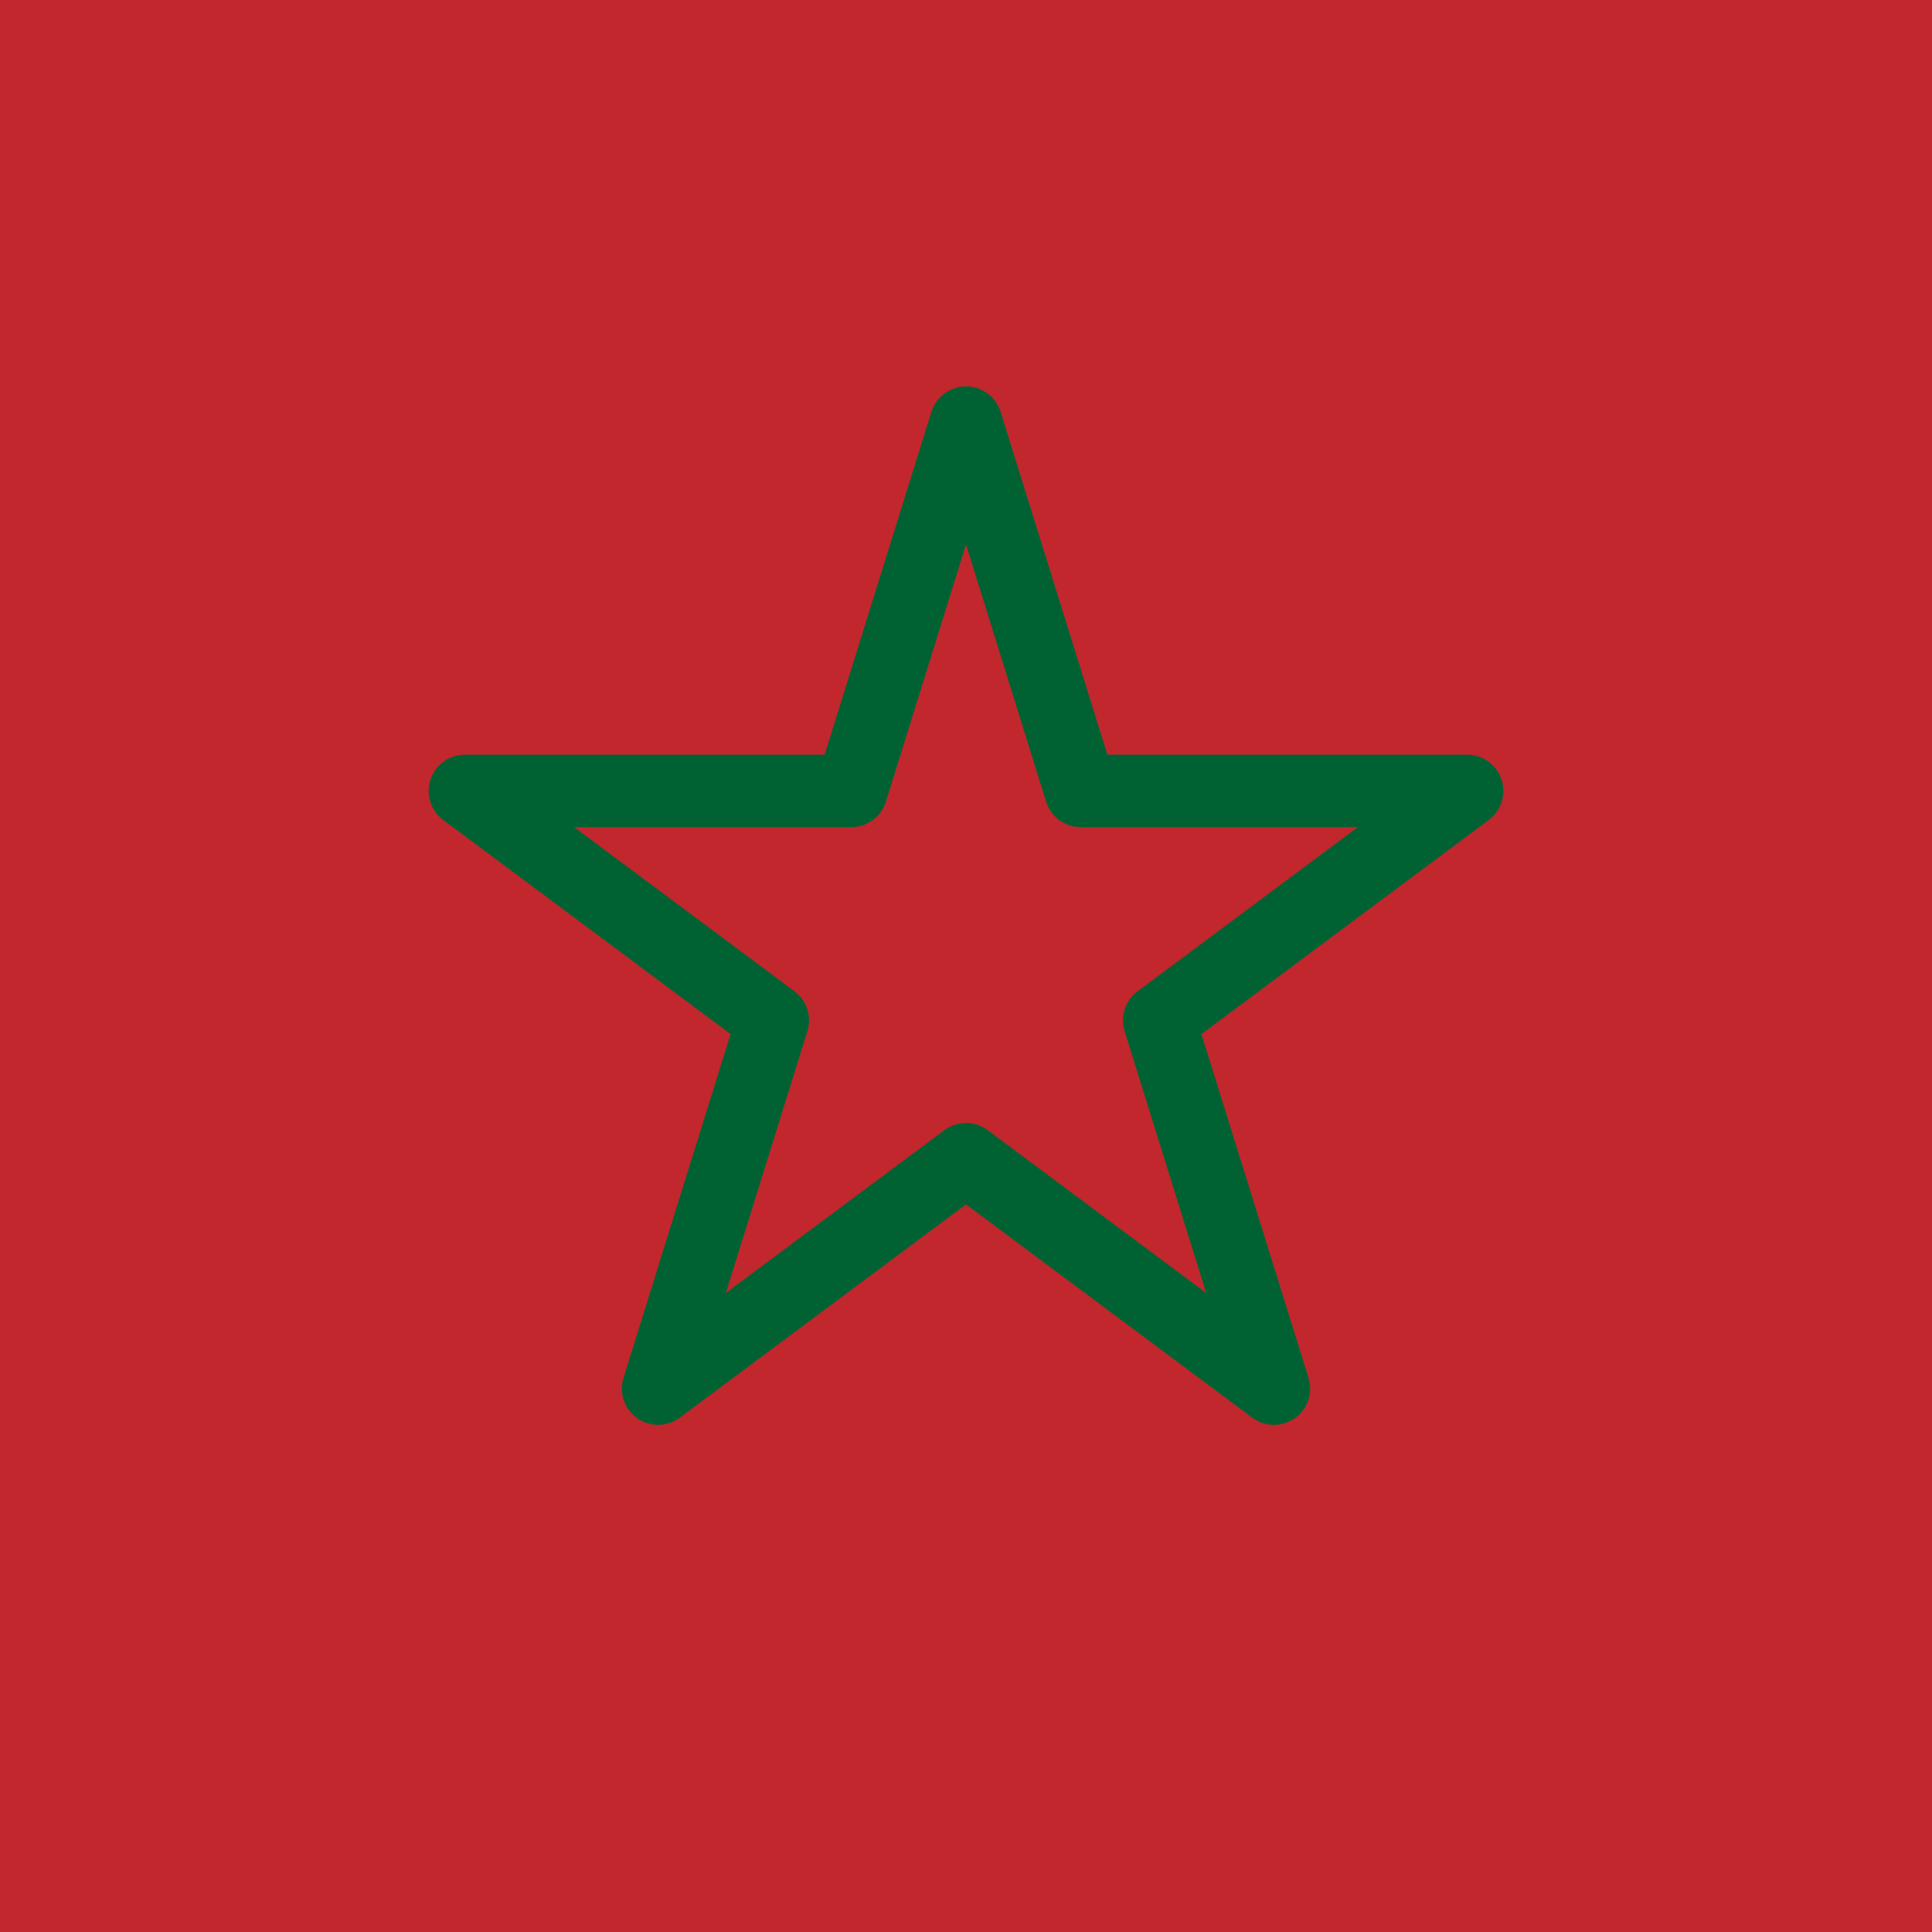
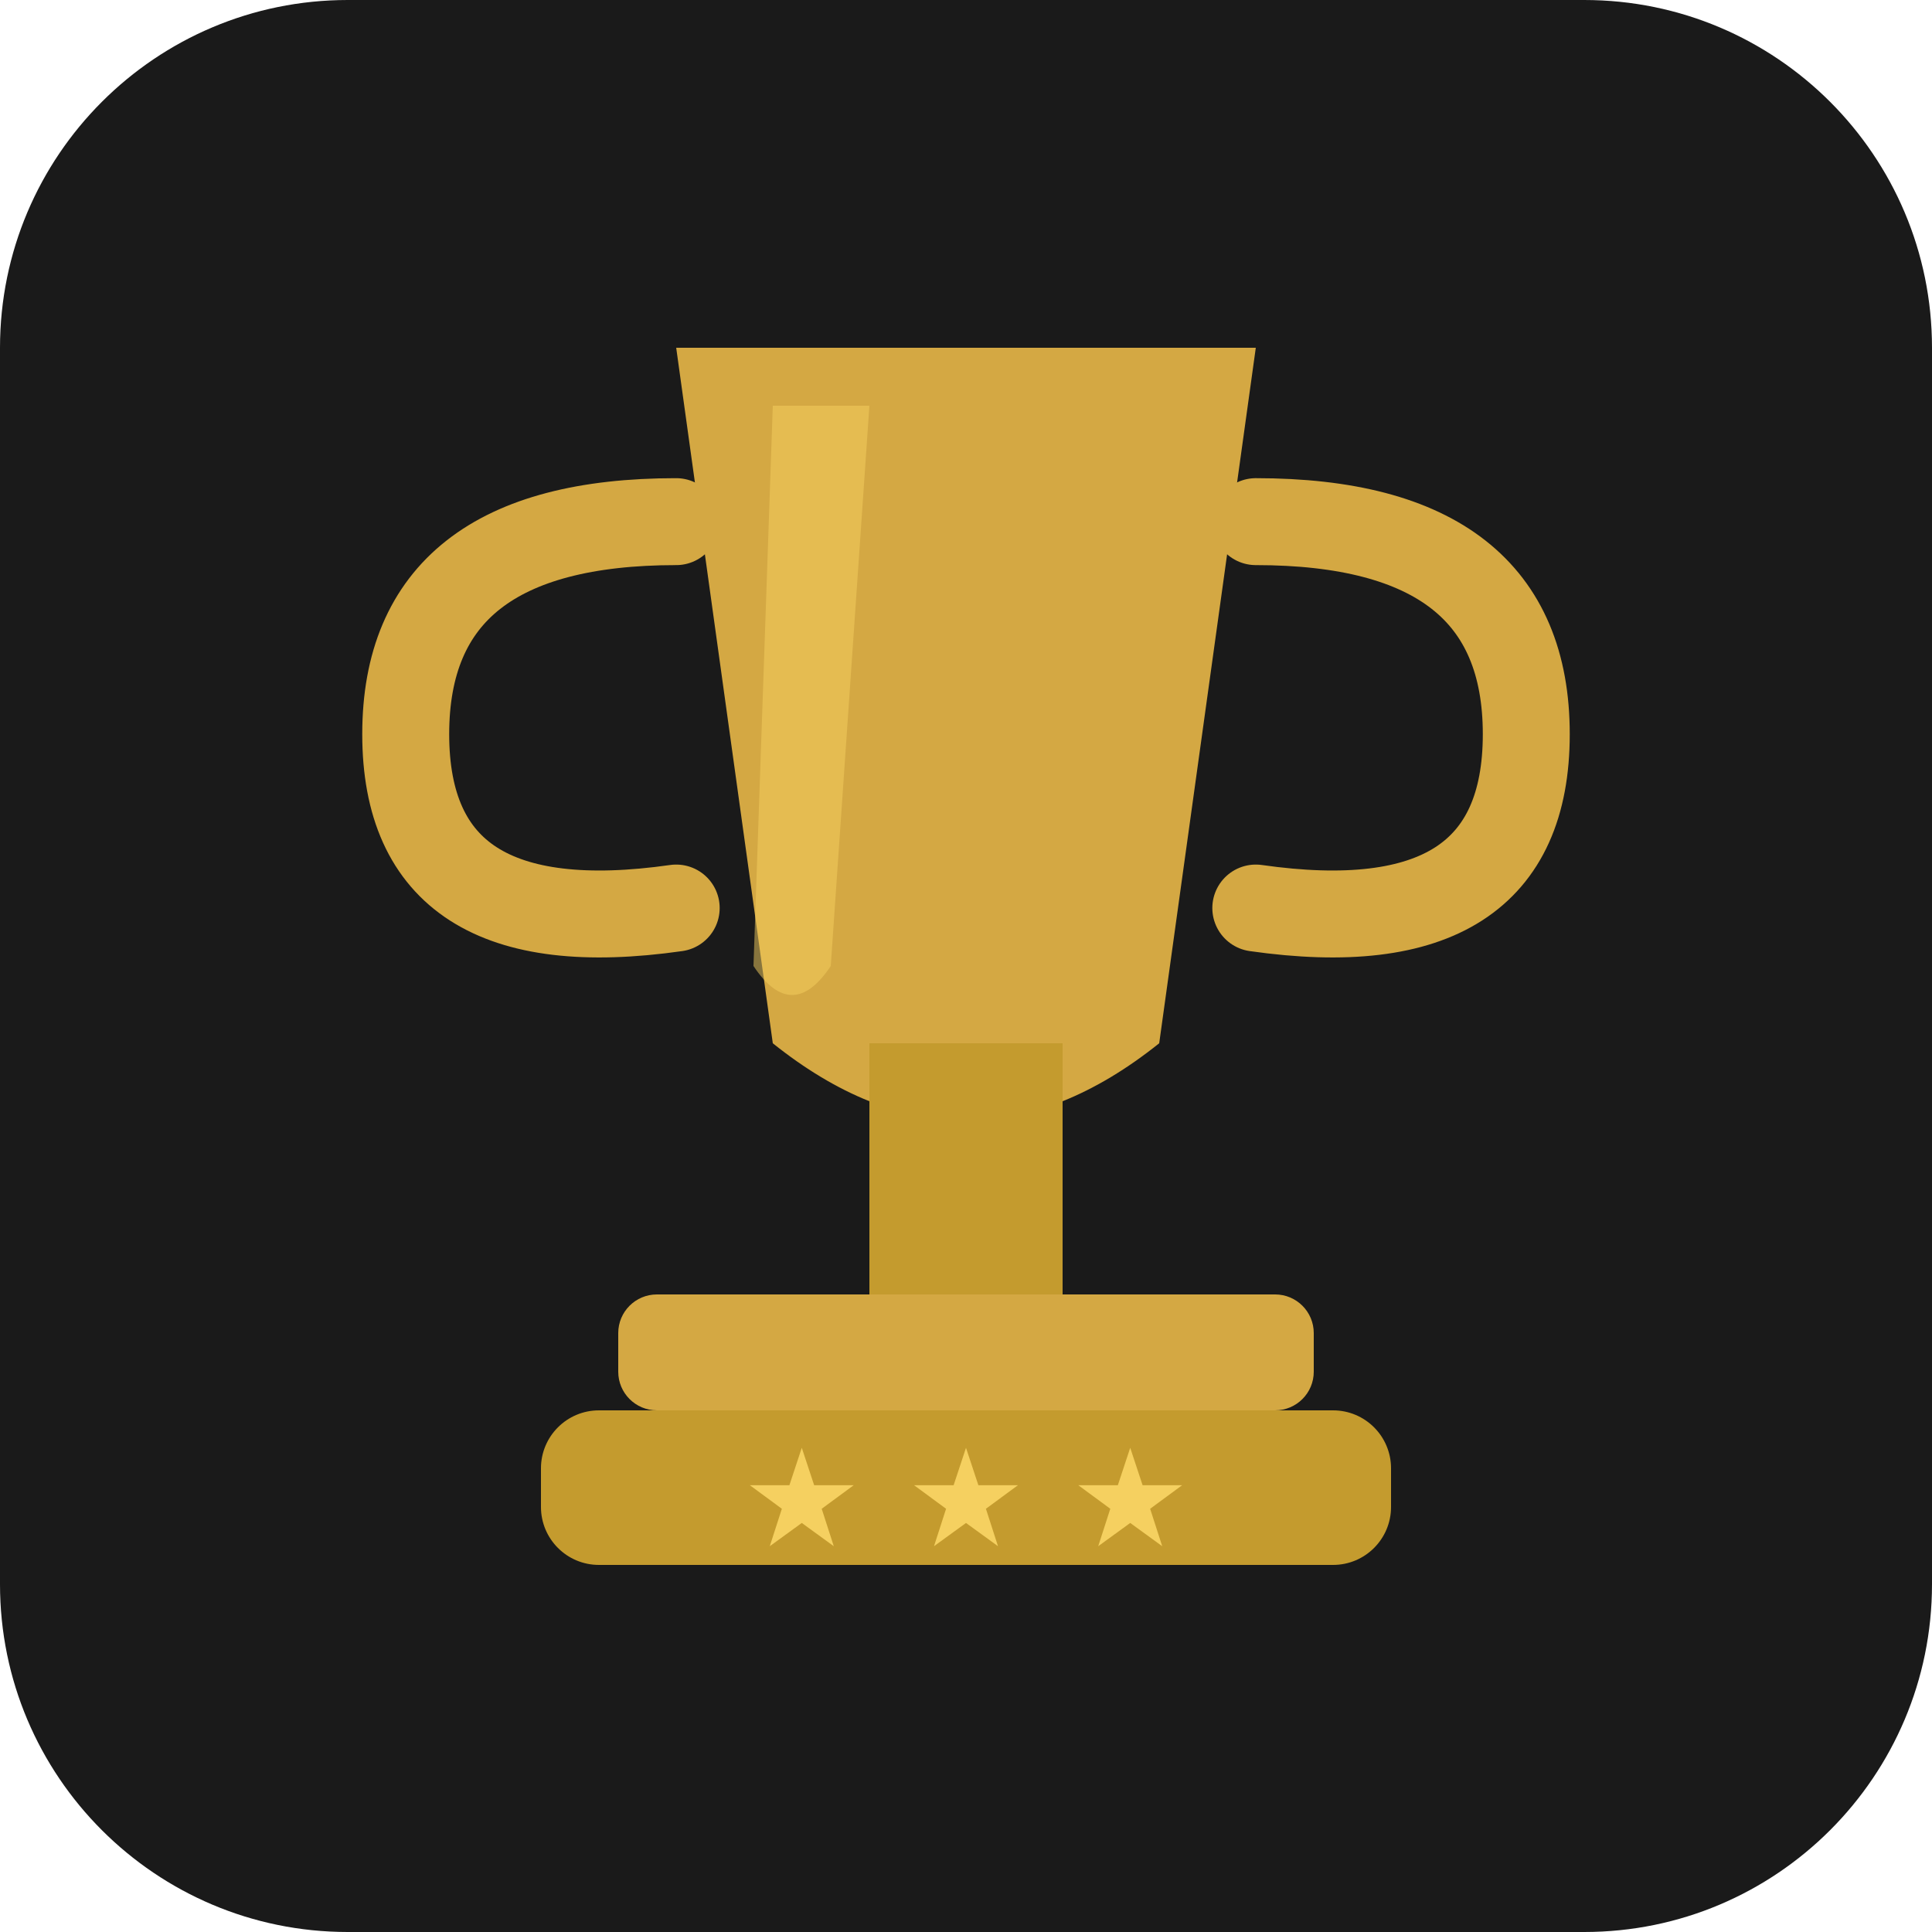
- <svg xmlns="http://www.w3.org/2000/svg" viewBox="0 0 32 32">
-   <rect width="32" height="32" fill="#C1272D" />
-   <polygon points="16,7 17.9,13.1 24.3,13.1 19.2,16.9 21.1,23 16,19.2 10.9,23 12.8,16.9 7.7,13.1 14.1,13.1" fill="none" stroke="#006233" stroke-width="1.2" stroke-linejoin="round" />
+ <svg xmlns="http://www.w3.org/2000/svg" viewBox="0 0 100 100">
+   <rect width="100" height="100" rx="18" fill="#1A1A1A" />
+   <path d="M35 18 L65 18 L60 54 Q50 62 40 54 Z" fill="#D4A843" />
+   <path d="M40 21 L45 21 L43 50 Q41 53 39 50 Z" fill="#F5D060" opacity="0.5" />
+   <path d="M35 27 Q21 27 21 38 Q21 49 35 47" fill="none" stroke="#D4A843" stroke-width="4.5" stroke-linecap="round" />
+   <path d="M65 27 Q79 27 79 38 Q79 49 65 47" fill="none" stroke="#D4A843" stroke-width="4.5" stroke-linecap="round" />
+   <rect x="45" y="54" width="10" height="13" fill="#C49B2E" />
+   <rect x="32" y="67" width="36" height="6" rx="2" fill="#D4A843" />
+   <rect x="28" y="73" width="44" height="8" rx="3" fill="#C49B2E" />
+   <text x="50" y="80" text-anchor="middle" font-size="7" fill="#F5D060" font-family="Arial">★ ★ ★</text>
</svg>
